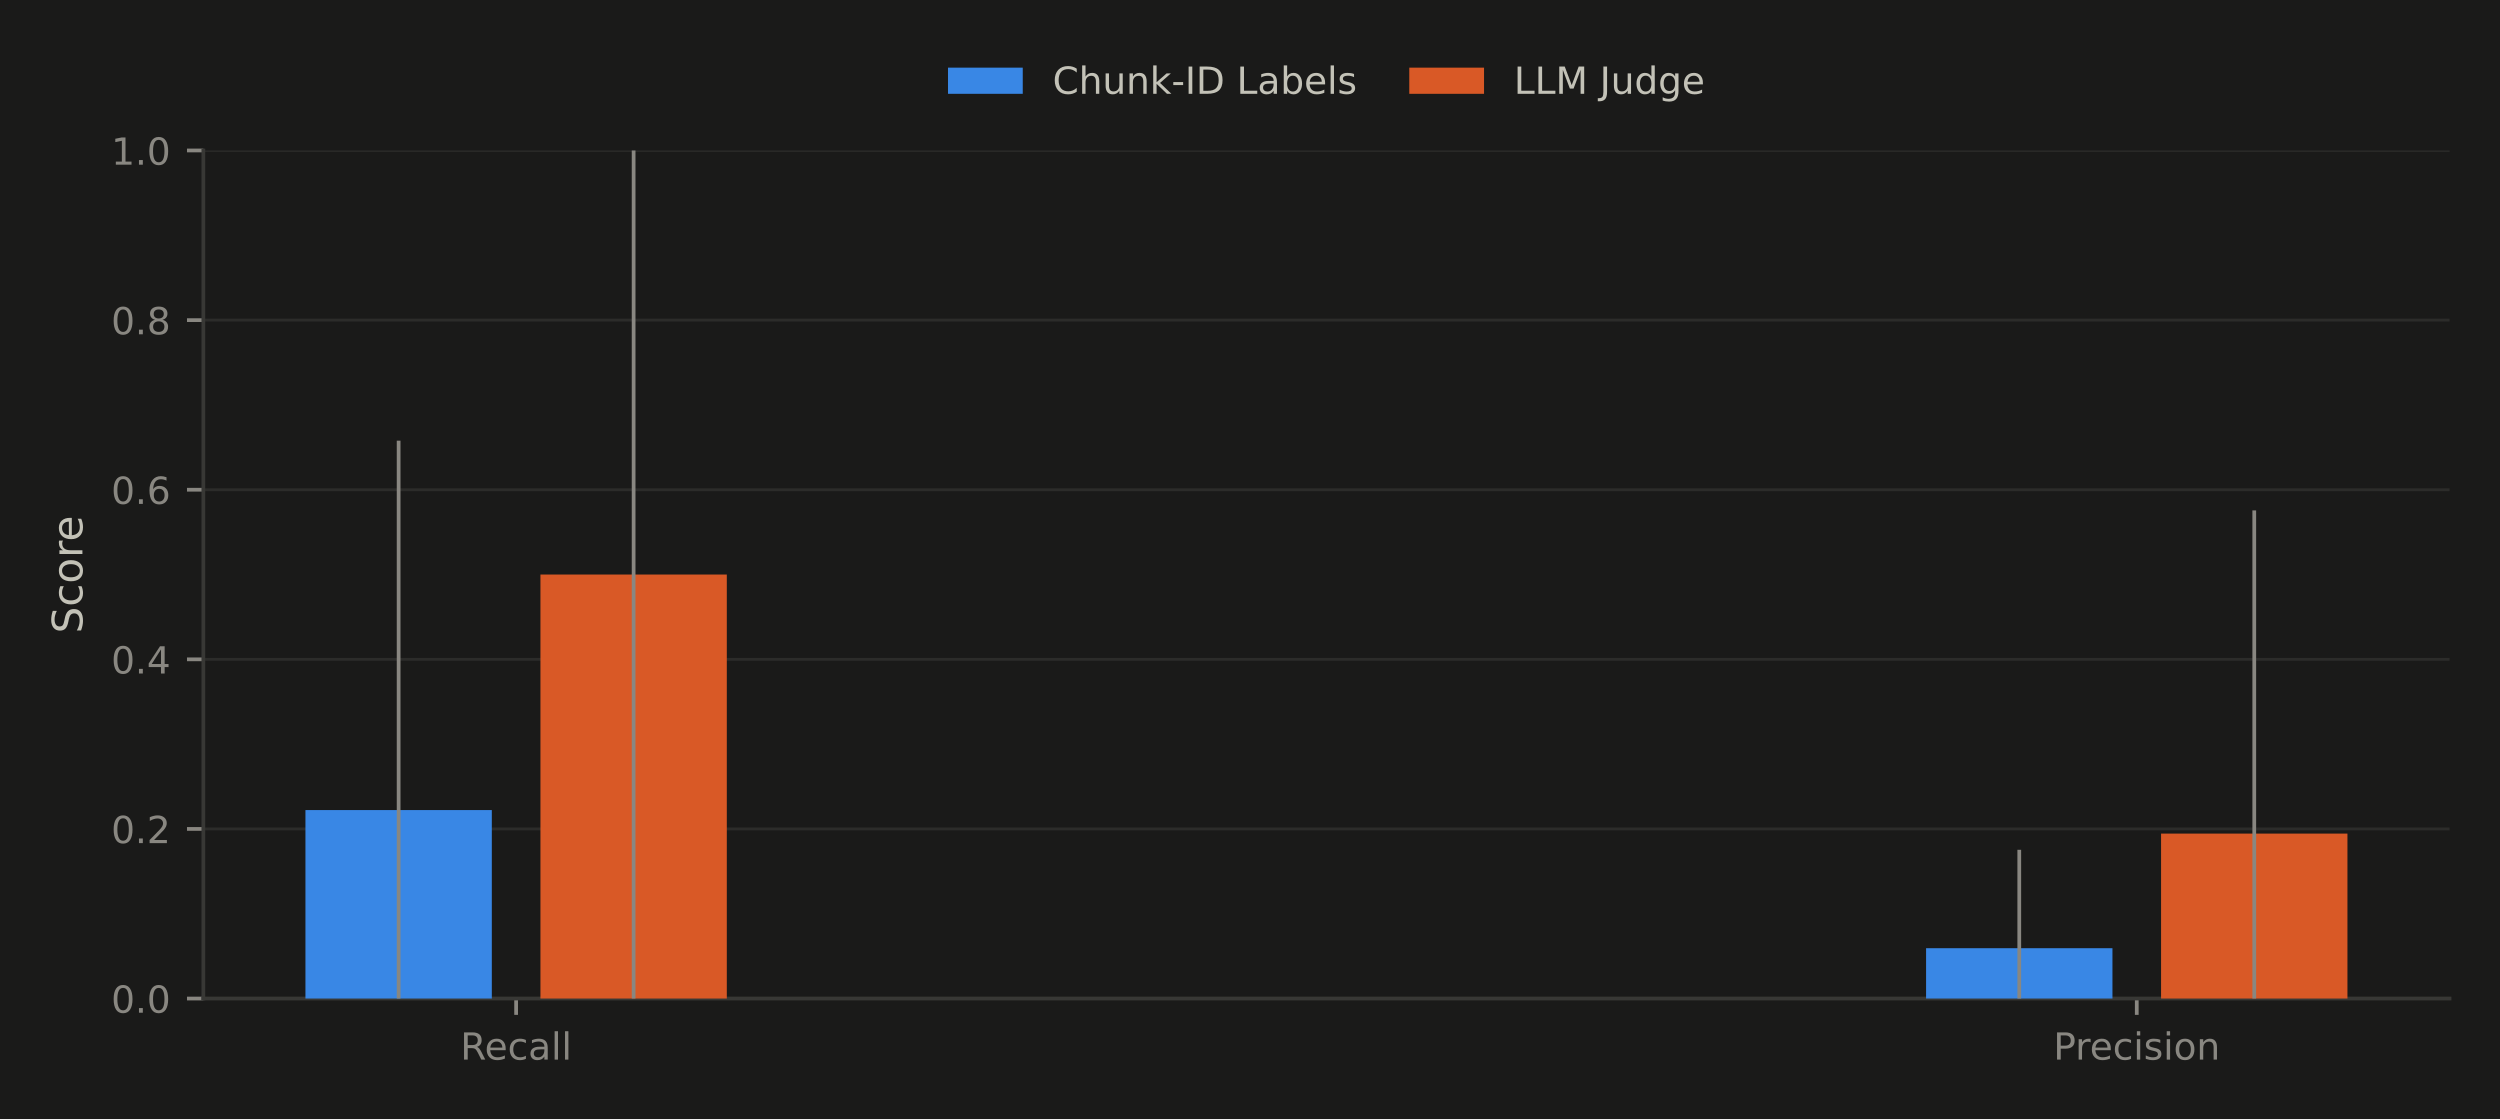
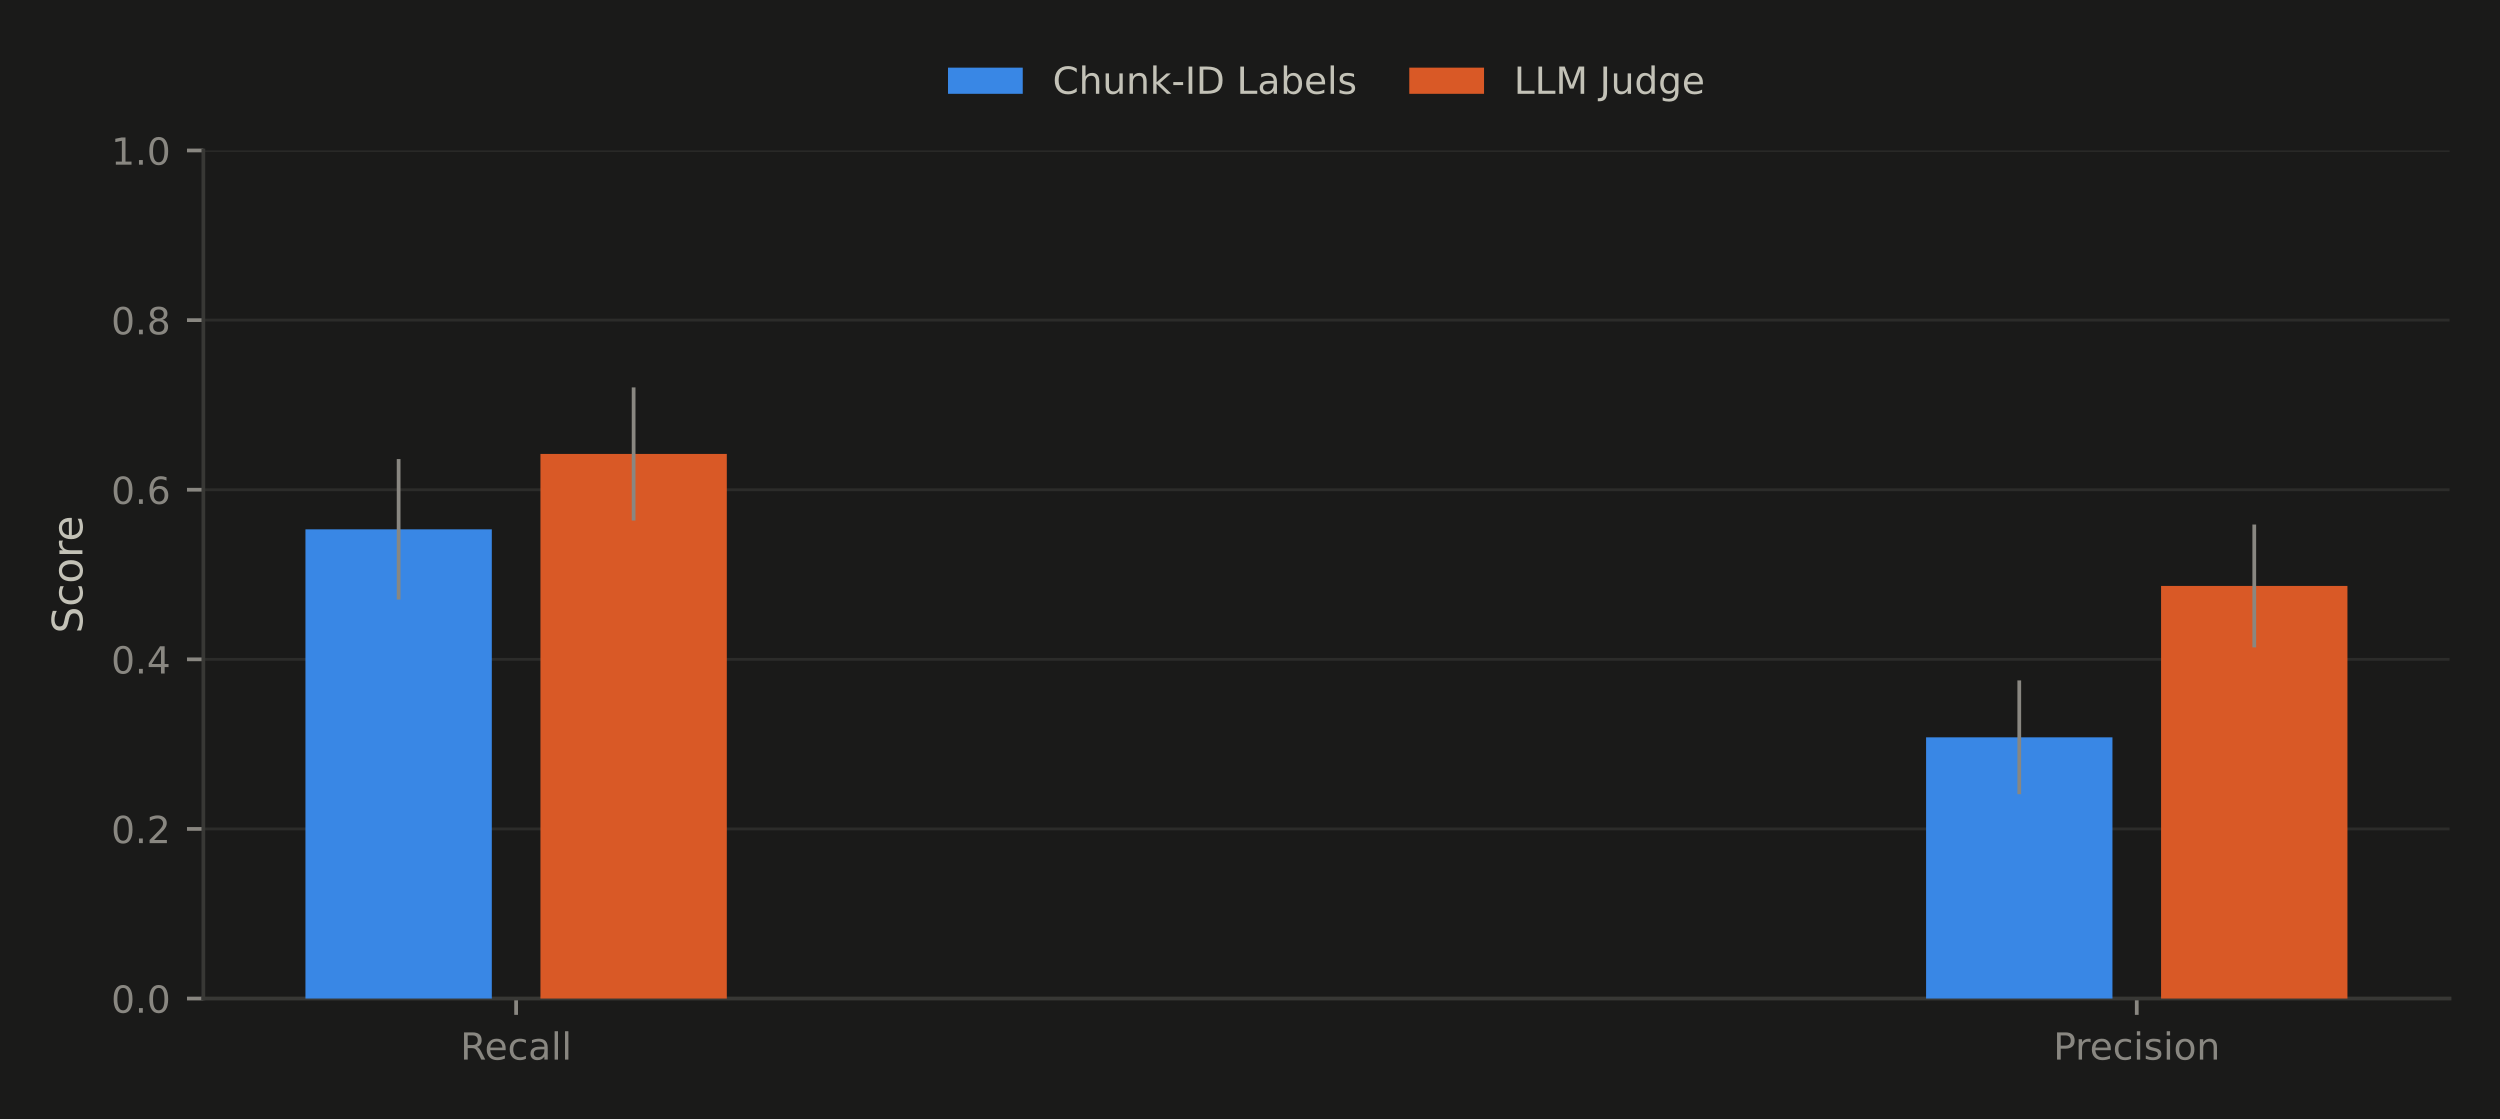
<svg xmlns="http://www.w3.org/2000/svg" xmlns:xlink="http://www.w3.org/1999/xlink" width="535.082pt" height="239.516pt" viewBox="0 0 535.082 239.516" version="1.1">
  <defs>
    <style type="text/css">*{stroke-linejoin: round; stroke-linecap: butt}</style>
  </defs>
  <g id="figure_1">
    <g id="patch_1">
      <path d="M 0 239.516  L 535.082 239.516  L 535.082 0  L 0 0  z " style="fill: #1a1a19" />
    </g>
    <g id="axes_1">
      <g id="patch_2">
        <path d="M 43.523 213.716  L 524.283 213.716  L 524.283 32.211  L 43.523 32.211  z " style="fill: #1a1a19" />
      </g>
      <g id="matplotlib.axis_1">
        <g id="xtick_1">
          <g id="line2d_1">
            <defs>
-               <path id="mcef40a7472" d="M 0 0  L 0 3.5  " style="stroke: #898781; stroke-width: 0.8" />
-             </defs>
-             <g>
-               <use xlink:href="#mcef40a7472" x="110.468" y="213.716" style="fill: #898781; stroke: #898781; stroke-width: 0.8" />
+               <path id="m7cf7d47902" d="M 0 0  L 0 3.5  " style="stroke: #898781; stroke-width: 0.8" />
+             </defs>
+             <g>
+               <use xlink:href="#m7cf7d47902" x="110.468" y="213.716" style="fill: #898781; stroke: #898781; stroke-width: 0.8" />
            </g>
          </g>
          <g id="text_1">
            <g style="fill: #898781" transform="translate(98.53378 226.7943) scale(0.08 -0.08)">
              <defs>
                <path id="DejaVuSans-35" d="M 2841 2188  Q 3044 2119 3236 1894  Q 3428 1669 3622 1275  L 4263 0  L 3584 0  L 2988 1197  Q 2756 1666 2539 1819  Q 2322 1972 1947 1972  L 1259 1972  L 1259 0  L 628 0  L 628 4666  L 2053 4666  Q 2853 4666 3247 4331  Q 3641 3997 3641 3322  Q 3641 2881 3436 2590  Q 3231 2300 2841 2188  z M 1259 4147  L 1259 2491  L 2053 2491  Q 2509 2491 2742 2702  Q 2975 2913 2975 3322  Q 2975 3731 2742 3939  Q 2509 4147 2053 4147  L 1259 4147  z " transform="scale(0.015625)" />
                <path id="DejaVuSans-48" d="M 3597 1894  L 3597 1613  L 953 1613  Q 991 1019 1311 708  Q 1631 397 2203 397  Q 2534 397 2845 478  Q 3156 559 3463 722  L 3463 178  Q 3153 47 2828 -22  Q 2503 -91 2169 -91  Q 1331 -91 842 396  Q 353 884 353 1716  Q 353 2575 817 3079  Q 1281 3584 2069 3584  Q 2775 3584 3186 3129  Q 3597 2675 3597 1894  z M 3022 2063  Q 3016 2534 2758 2815  Q 2500 3097 2075 3097  Q 1594 3097 1305 2825  Q 1016 2553 972 2059  L 3022 2063  z " transform="scale(0.015625)" />
                <path id="DejaVuSans-46" d="M 3122 3366  L 3122 2828  Q 2878 2963 2633 3030  Q 2388 3097 2138 3097  Q 1578 3097 1268 2742  Q 959 2388 959 1747  Q 959 1106 1268 751  Q 1578 397 2138 397  Q 2388 397 2633 464  Q 2878 531 3122 666  L 3122 134  Q 2881 22 2623 -34  Q 2366 -91 2075 -91  Q 1284 -91 818 406  Q 353 903 353 1747  Q 353 2603 823 3093  Q 1294 3584 2113 3584  Q 2378 3584 2631 3529  Q 2884 3475 3122 3366  z " transform="scale(0.015625)" />
                <path id="DejaVuSans-44" d="M 2194 1759  Q 1497 1759 1228 1600  Q 959 1441 959 1056  Q 959 750 1161 570  Q 1363 391 1709 391  Q 2188 391 2477 730  Q 2766 1069 2766 1631  L 2766 1759  L 2194 1759  z M 3341 1997  L 3341 0  L 2766 0  L 2766 531  Q 2569 213 2275 61  Q 1981 -91 1556 -91  Q 1019 -91 701 211  Q 384 513 384 1019  Q 384 1609 779 1909  Q 1175 2209 1959 2209  L 2766 2209  L 2766 2266  Q 2766 2663 2505 2880  Q 2244 3097 1772 3097  Q 1472 3097 1187 3025  Q 903 2953 641 2809  L 641 3341  Q 956 3463 1253 3523  Q 1550 3584 1831 3584  Q 2591 3584 2966 3190  Q 3341 2797 3341 1997  z " transform="scale(0.015625)" />
                <path id="DejaVuSans-4f" d="M 603 4863  L 1178 4863  L 1178 0  L 603 0  L 603 4863  z " transform="scale(0.015625)" />
              </defs>
              <use xlink:href="#DejaVuSans-35" />
              <use xlink:href="#DejaVuSans-48" transform="translate(65 0)" />
              <use xlink:href="#DejaVuSans-46" transform="translate(126.5312 0)" />
              <use xlink:href="#DejaVuSans-44" transform="translate(181.5156 0)" />
              <use xlink:href="#DejaVuSans-4f" transform="translate(242.7969 0)" />
              <use xlink:href="#DejaVuSans-4f" transform="translate(270.5781 0)" />
            </g>
          </g>
        </g>
        <g id="xtick_2">
          <g id="line2d_2">
            <g>
-               <use xlink:href="#mcef40a7472" x="457.337" y="213.716" style="fill: #898781; stroke: #898781; stroke-width: 0.8" />
+               <use xlink:href="#m7cf7d47902" x="457.337" y="213.716" style="fill: #898781; stroke: #898781; stroke-width: 0.8" />
            </g>
          </g>
          <g id="text_2">
            <g style="fill: #898781" transform="translate(439.4893 226.7943) scale(0.08 -0.08)">
              <defs>
                <path id="DejaVuSans-33" d="M 1259 4147  L 1259 2394  L 2053 2394  Q 2494 2394 2734 2622  Q 2975 2850 2975 3272  Q 2975 3691 2734 3919  Q 2494 4147 2053 4147  L 1259 4147  z M 628 4666  L 2053 4666  Q 2838 4666 3239 4311  Q 3641 3956 3641 3272  Q 3641 2581 3239 2228  Q 2838 1875 2053 1875  L 1259 1875  L 1259 0  L 628 0  L 628 4666  z " transform="scale(0.015625)" />
                <path id="DejaVuSans-55" d="M 2631 2963  Q 2534 3019 2420 3045  Q 2306 3072 2169 3072  Q 1681 3072 1420 2755  Q 1159 2438 1159 1844  L 1159 0  L 581 0  L 581 3500  L 1159 3500  L 1159 2956  Q 1341 3275 1631 3429  Q 1922 3584 2338 3584  Q 2397 3584 2469 3576  Q 2541 3569 2628 3553  L 2631 2963  z " transform="scale(0.015625)" />
                <path id="DejaVuSans-4c" d="M 603 3500  L 1178 3500  L 1178 0  L 603 0  L 603 3500  z M 603 4863  L 1178 4863  L 1178 4134  L 603 4134  L 603 4863  z " transform="scale(0.015625)" />
                <path id="DejaVuSans-56" d="M 2834 3397  L 2834 2853  Q 2591 2978 2328 3040  Q 2066 3103 1784 3103  Q 1356 3103 1142 2972  Q 928 2841 928 2578  Q 928 2378 1081 2264  Q 1234 2150 1697 2047  L 1894 2003  Q 2506 1872 2764 1633  Q 3022 1394 3022 966  Q 3022 478 2636 193  Q 2250 -91 1575 -91  Q 1294 -91 989 -36  Q 684 19 347 128  L 347 722  Q 666 556 975 473  Q 1284 391 1588 391  Q 1994 391 2212 530  Q 2431 669 2431 922  Q 2431 1156 2273 1281  Q 2116 1406 1581 1522  L 1381 1569  Q 847 1681 609 1914  Q 372 2147 372 2553  Q 372 3047 722 3315  Q 1072 3584 1716 3584  Q 2034 3584 2315 3537  Q 2597 3491 2834 3397  z " transform="scale(0.015625)" />
                <path id="DejaVuSans-52" d="M 1959 3097  Q 1497 3097 1228 2736  Q 959 2375 959 1747  Q 959 1119 1226 758  Q 1494 397 1959 397  Q 2419 397 2687 759  Q 2956 1122 2956 1747  Q 2956 2369 2687 2733  Q 2419 3097 1959 3097  z M 1959 3584  Q 2709 3584 3137 3096  Q 3566 2609 3566 1747  Q 3566 888 3137 398  Q 2709 -91 1959 -91  Q 1206 -91 779 398  Q 353 888 353 1747  Q 353 2609 779 3096  Q 1206 3584 1959 3584  z " transform="scale(0.015625)" />
                <path id="DejaVuSans-51" d="M 3513 2113  L 3513 0  L 2938 0  L 2938 2094  Q 2938 2591 2744 2837  Q 2550 3084 2163 3084  Q 1697 3084 1428 2787  Q 1159 2491 1159 1978  L 1159 0  L 581 0  L 581 3500  L 1159 3500  L 1159 2956  Q 1366 3272 1645 3428  Q 1925 3584 2291 3584  Q 2894 3584 3203 3211  Q 3513 2838 3513 2113  z " transform="scale(0.015625)" />
              </defs>
              <use xlink:href="#DejaVuSans-33" />
              <use xlink:href="#DejaVuSans-55" transform="translate(58.54688 0)" />
              <use xlink:href="#DejaVuSans-48" transform="translate(97.45312 0)" />
              <use xlink:href="#DejaVuSans-46" transform="translate(158.9844 0)" />
              <use xlink:href="#DejaVuSans-4c" transform="translate(213.9688 0)" />
              <use xlink:href="#DejaVuSans-56" transform="translate(241.75 0)" />
              <use xlink:href="#DejaVuSans-4c" transform="translate(293.8438 0)" />
              <use xlink:href="#DejaVuSans-52" transform="translate(321.625 0)" />
              <use xlink:href="#DejaVuSans-51" transform="translate(382.8125 0)" />
            </g>
          </g>
        </g>
      </g>
      <g id="matplotlib.axis_2">
        <g id="ytick_1">
          <g id="line2d_3">
-             <path d="M 43.523 213.716  L 524.283 213.716  " clip-path="url(#p412aba92f4)" style="fill: none; stroke: #2c2c2a; stroke-width: 0.6; stroke-linecap: round" />
+             <path d="M 43.523 213.716  L 524.283 213.716  " clip-path="url(#p3b0ea6c3f4)" style="fill: none; stroke: #2c2c2a; stroke-width: 0.6; stroke-linecap: round" />
          </g>
          <g id="line2d_4">
            <defs>
-               <path id="m271b293a80" d="M 0 0  L -3.5 0  " style="stroke: #898781; stroke-width: 0.8" />
-             </defs>
-             <g>
-               <use xlink:href="#m271b293a80" x="43.523" y="213.716" style="fill: #898781; stroke: #898781; stroke-width: 0.8" />
+               <path id="m1ca227694f" d="M 0 0  L -3.5 0  " style="stroke: #898781; stroke-width: 0.8" />
+             </defs>
+             <g>
+               <use xlink:href="#m1ca227694f" x="43.523" y="213.716" style="fill: #898781; stroke: #898781; stroke-width: 0.8" />
            </g>
          </g>
          <g id="text_3">
            <g style="fill: #898781" transform="translate(23.8 216.7546) scale(0.08 -0.08)">
              <defs>
                <path id="DejaVuSans-13" d="M 2034 4250  Q 1547 4250 1301 3770  Q 1056 3291 1056 2328  Q 1056 1369 1301 889  Q 1547 409 2034 409  Q 2525 409 2770 889  Q 3016 1369 3016 2328  Q 3016 3291 2770 3770  Q 2525 4250 2034 4250  z M 2034 4750  Q 2819 4750 3233 4129  Q 3647 3509 3647 2328  Q 3647 1150 3233 529  Q 2819 -91 2034 -91  Q 1250 -91 836 529  Q 422 1150 422 2328  Q 422 3509 836 4129  Q 1250 4750 2034 4750  z " transform="scale(0.015625)" />
                <path id="DejaVuSans-11" d="M 684 794  L 1344 794  L 1344 0  L 684 0  L 684 794  z " transform="scale(0.015625)" />
              </defs>
              <use xlink:href="#DejaVuSans-13" />
              <use xlink:href="#DejaVuSans-11" transform="translate(63.625 0)" />
              <use xlink:href="#DejaVuSans-13" transform="translate(95.40625 0)" />
            </g>
          </g>
        </g>
        <g id="ytick_2">
          <g id="line2d_5">
-             <path d="M 43.523 177.415  L 524.283 177.415  " clip-path="url(#p412aba92f4)" style="fill: none; stroke: #2c2c2a; stroke-width: 0.6; stroke-linecap: round" />
+             <path d="M 43.523 177.415  L 524.283 177.415  " clip-path="url(#p3b0ea6c3f4)" style="fill: none; stroke: #2c2c2a; stroke-width: 0.6; stroke-linecap: round" />
          </g>
          <g id="line2d_6">
            <g>
-               <use xlink:href="#m271b293a80" x="43.523" y="177.415" style="fill: #898781; stroke: #898781; stroke-width: 0.8" />
+               <use xlink:href="#m1ca227694f" x="43.523" y="177.415" style="fill: #898781; stroke: #898781; stroke-width: 0.8" />
            </g>
          </g>
          <g id="text_4">
            <g style="fill: #898781" transform="translate(23.8 180.4536) scale(0.08 -0.08)">
              <defs>
                <path id="DejaVuSans-15" d="M 1228 531  L 3431 531  L 3431 0  L 469 0  L 469 531  Q 828 903 1448 1529  Q 2069 2156 2228 2338  Q 2531 2678 2651 2914  Q 2772 3150 2772 3378  Q 2772 3750 2511 3984  Q 2250 4219 1831 4219  Q 1534 4219 1204 4116  Q 875 4013 500 3803  L 500 4441  Q 881 4594 1212 4672  Q 1544 4750 1819 4750  Q 2544 4750 2975 4387  Q 3406 4025 3406 3419  Q 3406 3131 3298 2873  Q 3191 2616 2906 2266  Q 2828 2175 2409 1742  Q 1991 1309 1228 531  z " transform="scale(0.015625)" />
              </defs>
              <use xlink:href="#DejaVuSans-13" />
              <use xlink:href="#DejaVuSans-11" transform="translate(63.625 0)" />
              <use xlink:href="#DejaVuSans-15" transform="translate(95.40625 0)" />
            </g>
          </g>
        </g>
        <g id="ytick_3">
          <g id="line2d_7">
-             <path d="M 43.523 141.114  L 524.283 141.114  " clip-path="url(#p412aba92f4)" style="fill: none; stroke: #2c2c2a; stroke-width: 0.6; stroke-linecap: round" />
+             <path d="M 43.523 141.114  L 524.283 141.114  " clip-path="url(#p3b0ea6c3f4)" style="fill: none; stroke: #2c2c2a; stroke-width: 0.6; stroke-linecap: round" />
          </g>
          <g id="line2d_8">
            <g>
-               <use xlink:href="#m271b293a80" x="43.523" y="141.114" style="fill: #898781; stroke: #898781; stroke-width: 0.8" />
+               <use xlink:href="#m1ca227694f" x="43.523" y="141.114" style="fill: #898781; stroke: #898781; stroke-width: 0.8" />
            </g>
          </g>
          <g id="text_5">
            <g style="fill: #898781" transform="translate(23.8 144.1526) scale(0.08 -0.08)">
              <defs>
                <path id="DejaVuSans-17" d="M 2419 4116  L 825 1625  L 2419 1625  L 2419 4116  z M 2253 4666  L 3047 4666  L 3047 1625  L 3713 1625  L 3713 1100  L 3047 1100  L 3047 0  L 2419 0  L 2419 1100  L 313 1100  L 313 1709  L 2253 4666  z " transform="scale(0.015625)" />
              </defs>
              <use xlink:href="#DejaVuSans-13" />
              <use xlink:href="#DejaVuSans-11" transform="translate(63.625 0)" />
              <use xlink:href="#DejaVuSans-17" transform="translate(95.40625 0)" />
            </g>
          </g>
        </g>
        <g id="ytick_4">
          <g id="line2d_9">
-             <path d="M 43.523 104.813  L 524.283 104.813  " clip-path="url(#p412aba92f4)" style="fill: none; stroke: #2c2c2a; stroke-width: 0.6; stroke-linecap: round" />
+             <path d="M 43.523 104.813  L 524.283 104.813  " clip-path="url(#p3b0ea6c3f4)" style="fill: none; stroke: #2c2c2a; stroke-width: 0.6; stroke-linecap: round" />
          </g>
          <g id="line2d_10">
            <g>
-               <use xlink:href="#m271b293a80" x="43.523" y="104.813" style="fill: #898781; stroke: #898781; stroke-width: 0.8" />
+               <use xlink:href="#m1ca227694f" x="43.523" y="104.813" style="fill: #898781; stroke: #898781; stroke-width: 0.8" />
            </g>
          </g>
          <g id="text_6">
            <g style="fill: #898781" transform="translate(23.8 107.8517) scale(0.08 -0.08)">
              <defs>
                <path id="DejaVuSans-19" d="M 2113 2584  Q 1688 2584 1439 2293  Q 1191 2003 1191 1497  Q 1191 994 1439 701  Q 1688 409 2113 409  Q 2538 409 2786 701  Q 3034 994 3034 1497  Q 3034 2003 2786 2293  Q 2538 2584 2113 2584  z M 3366 4563  L 3366 3988  Q 3128 4100 2886 4159  Q 2644 4219 2406 4219  Q 1781 4219 1451 3797  Q 1122 3375 1075 2522  Q 1259 2794 1537 2939  Q 1816 3084 2150 3084  Q 2853 3084 3261 2657  Q 3669 2231 3669 1497  Q 3669 778 3244 343  Q 2819 -91 2113 -91  Q 1303 -91 875 529  Q 447 1150 447 2328  Q 447 3434 972 4092  Q 1497 4750 2381 4750  Q 2619 4750 2861 4703  Q 3103 4656 3366 4563  z " transform="scale(0.015625)" />
              </defs>
              <use xlink:href="#DejaVuSans-13" />
              <use xlink:href="#DejaVuSans-11" transform="translate(63.625 0)" />
              <use xlink:href="#DejaVuSans-19" transform="translate(95.40625 0)" />
            </g>
          </g>
        </g>
        <g id="ytick_5">
          <g id="line2d_11">
-             <path d="M 43.523 68.512  L 524.283 68.512  " clip-path="url(#p412aba92f4)" style="fill: none; stroke: #2c2c2a; stroke-width: 0.6; stroke-linecap: round" />
+             <path d="M 43.523 68.512  L 524.283 68.512  " clip-path="url(#p3b0ea6c3f4)" style="fill: none; stroke: #2c2c2a; stroke-width: 0.6; stroke-linecap: round" />
          </g>
          <g id="line2d_12">
            <g>
-               <use xlink:href="#m271b293a80" x="43.523" y="68.512" style="fill: #898781; stroke: #898781; stroke-width: 0.8" />
+               <use xlink:href="#m1ca227694f" x="43.523" y="68.512" style="fill: #898781; stroke: #898781; stroke-width: 0.8" />
            </g>
          </g>
          <g id="text_7">
            <g style="fill: #898781" transform="translate(23.8 71.55071) scale(0.08 -0.08)">
              <defs>
                <path id="DejaVuSans-1b" d="M 2034 2216  Q 1584 2216 1326 1975  Q 1069 1734 1069 1313  Q 1069 891 1326 650  Q 1584 409 2034 409  Q 2484 409 2743 651  Q 3003 894 3003 1313  Q 3003 1734 2745 1975  Q 2488 2216 2034 2216  z M 1403 2484  Q 997 2584 770 2862  Q 544 3141 544 3541  Q 544 4100 942 4425  Q 1341 4750 2034 4750  Q 2731 4750 3128 4425  Q 3525 4100 3525 3541  Q 3525 3141 3298 2862  Q 3072 2584 2669 2484  Q 3125 2378 3379 2068  Q 3634 1759 3634 1313  Q 3634 634 3220 271  Q 2806 -91 2034 -91  Q 1263 -91 848 271  Q 434 634 434 1313  Q 434 1759 690 2068  Q 947 2378 1403 2484  z M 1172 3481  Q 1172 3119 1398 2916  Q 1625 2713 2034 2713  Q 2441 2713 2670 2916  Q 2900 3119 2900 3481  Q 2900 3844 2670 4047  Q 2441 4250 2034 4250  Q 1625 4250 1398 4047  Q 1172 3844 1172 3481  z " transform="scale(0.015625)" />
              </defs>
              <use xlink:href="#DejaVuSans-13" />
              <use xlink:href="#DejaVuSans-11" transform="translate(63.625 0)" />
              <use xlink:href="#DejaVuSans-1b" transform="translate(95.40625 0)" />
            </g>
          </g>
        </g>
        <g id="ytick_6">
          <g id="line2d_13">
-             <path d="M 43.523 32.211  L 524.283 32.211  " clip-path="url(#p412aba92f4)" style="fill: none; stroke: #2c2c2a; stroke-width: 0.6; stroke-linecap: round" />
+             <path d="M 43.523 32.211  L 524.283 32.211  " clip-path="url(#p3b0ea6c3f4)" style="fill: none; stroke: #2c2c2a; stroke-width: 0.6; stroke-linecap: round" />
          </g>
          <g id="line2d_14">
            <g>
-               <use xlink:href="#m271b293a80" x="43.523" y="32.211" style="fill: #898781; stroke: #898781; stroke-width: 0.8" />
+               <use xlink:href="#m1ca227694f" x="43.523" y="32.211" style="fill: #898781; stroke: #898781; stroke-width: 0.8" />
            </g>
          </g>
          <g id="text_8">
            <g style="fill: #898781" transform="translate(23.8 35.24974) scale(0.08 -0.08)">
              <defs>
                <path id="DejaVuSans-14" d="M 794 531  L 1825 531  L 1825 4091  L 703 3866  L 703 4441  L 1819 4666  L 2450 4666  L 2450 531  L 3481 531  L 3481 0  L 794 0  L 794 531  z " transform="scale(0.015625)" />
              </defs>
              <use xlink:href="#DejaVuSans-14" />
              <use xlink:href="#DejaVuSans-11" transform="translate(63.625 0)" />
              <use xlink:href="#DejaVuSans-13" transform="translate(95.40625 0)" />
            </g>
          </g>
        </g>
        <g id="text_9">
          <g style="fill: #c3c2b7" transform="translate(17.63789 135.5673) rotate(-90) scale(0.09 -0.09)">
            <defs>
              <path id="DejaVuSans-36" d="M 3425 4513  L 3425 3897  Q 3066 4069 2747 4153  Q 2428 4238 2131 4238  Q 1616 4238 1336 4038  Q 1056 3838 1056 3469  Q 1056 3159 1242 3001  Q 1428 2844 1947 2747  L 2328 2669  Q 3034 2534 3370 2195  Q 3706 1856 3706 1288  Q 3706 609 3251 259  Q 2797 -91 1919 -91  Q 1588 -91 1214 -16  Q 841 59 441 206  L 441 856  Q 825 641 1194 531  Q 1563 422 1919 422  Q 2459 422 2753 634  Q 3047 847 3047 1241  Q 3047 1584 2836 1778  Q 2625 1972 2144 2069  L 1759 2144  Q 1053 2284 737 2584  Q 422 2884 422 3419  Q 422 4038 858 4394  Q 1294 4750 2059 4750  Q 2388 4750 2728 4690  Q 3069 4631 3425 4513  z " transform="scale(0.015625)" />
            </defs>
            <use xlink:href="#DejaVuSans-36" />
            <use xlink:href="#DejaVuSans-46" transform="translate(63.48438 0)" />
            <use xlink:href="#DejaVuSans-52" transform="translate(118.4688 0)" />
            <use xlink:href="#DejaVuSans-55" transform="translate(179.6562 0)" />
            <use xlink:href="#DejaVuSans-48" transform="translate(218.5625 0)" />
          </g>
        </g>
      </g>
      <g id="patch_3">
        <path d="M 43.523 213.716  L 43.523 32.211  " style="fill: none; stroke: #383835; stroke-width: 0.8; stroke-linejoin: miter; stroke-linecap: square" />
      </g>
      <g id="patch_4">
        <path d="M 43.523 213.716  L 524.283 213.716  " style="fill: none; stroke: #383835; stroke-width: 0.8; stroke-linejoin: miter; stroke-linecap: square" />
      </g>
      <g id="patch_5">
-         <path d="M 65.375 213.716  L 105.265 213.716  L 105.265 173.385  L 65.375 173.385  z " clip-path="url(#p412aba92f4)" style="fill: #3987e5" />
+         <path d="M 65.375 213.716  L 105.265 213.716  L 105.265 113.289  L 65.375 113.289  z " clip-path="url(#p3b0ea6c3f4)" style="fill: #3987e5" />
      </g>
      <g id="patch_6">
-         <path d="M 412.244 213.716  L 452.134 213.716  L 452.134 202.952  L 412.244 202.952  z " clip-path="url(#p412aba92f4)" style="fill: #3987e5" />
+         <path d="M 412.244 213.716  L 452.134 213.716  L 452.134 157.812  L 412.244 157.812  z " clip-path="url(#p3b0ea6c3f4)" style="fill: #3987e5" />
      </g>
      <g id="patch_7">
-         <path d="M 115.671 213.716  L 155.561 213.716  L 155.561 122.963  L 115.671 122.963  z " clip-path="url(#p412aba92f4)" style="fill: #d95926" />
+         <path d="M 115.671 213.716  L 155.561 213.716  L 155.561 97.163  L 115.671 97.163  z " clip-path="url(#p3b0ea6c3f4)" style="fill: #d95926" />
      </g>
      <g id="patch_8">
-         <path d="M 462.54 213.716  L 502.43 213.716  L 502.43 178.423  L 462.54 178.423  z " clip-path="url(#p412aba92f4)" style="fill: #d95926" />
+         <path d="M 462.54 213.716  L 502.43 213.716  L 502.43 125.416  L 462.54 125.416  z " clip-path="url(#p3b0ea6c3f4)" style="fill: #d95926" />
      </g>
      <g id="LineCollection_1">
-         <path d="M 85.32 240.516  L 85.32 94.322  " clip-path="url(#p412aba92f4)" style="fill: none; stroke: #898781; stroke-width: 0.8" />
-         <path d="M 432.189 224.025  L 432.189 181.88  " clip-path="url(#p412aba92f4)" style="fill: none; stroke: #898781; stroke-width: 0.8" />
+         <path d="M 85.32 128.317  L 85.32 98.26  " clip-path="url(#p3b0ea6c3f4)" style="fill: none; stroke: #898781; stroke-width: 0.8" />
+         <path d="M 432.189 169.991  L 432.189 145.633  " clip-path="url(#p3b0ea6c3f4)" style="fill: none; stroke: #898781; stroke-width: 0.8" />
      </g>
      <g id="LineCollection_2">
-         <path d="M 135.616 240.516  L 135.616 -1  " clip-path="url(#p412aba92f4)" style="fill: none; stroke: #898781; stroke-width: 0.8" />
-         <path d="M 482.485 240.516  L 482.485 109.249  " clip-path="url(#p412aba92f4)" style="fill: none; stroke: #898781; stroke-width: 0.8" />
+         <path d="M 135.616 111.413  L 135.616 82.914  " clip-path="url(#p3b0ea6c3f4)" style="fill: none; stroke: #898781; stroke-width: 0.8" />
+         <path d="M 482.485 138.564  L 482.485 112.269  " clip-path="url(#p3b0ea6c3f4)" style="fill: none; stroke: #898781; stroke-width: 0.8" />
      </g>
      <g id="legend_1">
        <g id="patch_9">
          <path d="M 202.903 20.079  L 218.903 20.079  L 218.903 14.479  L 202.903 14.479  z " style="fill: #3987e5" />
        </g>
        <g id="text_10">
          <g style="fill: #c3c2b7" transform="translate(225.3031 20.07875) scale(0.08 -0.08)">
            <defs>
              <path id="DejaVuSans-26" d="M 4122 4306  L 4122 3641  Q 3803 3938 3442 4084  Q 3081 4231 2675 4231  Q 1875 4231 1450 3742  Q 1025 3253 1025 2328  Q 1025 1406 1450 917  Q 1875 428 2675 428  Q 3081 428 3442 575  Q 3803 722 4122 1019  L 4122 359  Q 3791 134 3420 21  Q 3050 -91 2638 -91  Q 1578 -91 968 557  Q 359 1206 359 2328  Q 359 3453 968 4101  Q 1578 4750 2638 4750  Q 3056 4750 3426 4639  Q 3797 4528 4122 4306  z " transform="scale(0.015625)" />
              <path id="DejaVuSans-4b" d="M 3513 2113  L 3513 0  L 2938 0  L 2938 2094  Q 2938 2591 2744 2837  Q 2550 3084 2163 3084  Q 1697 3084 1428 2787  Q 1159 2491 1159 1978  L 1159 0  L 581 0  L 581 4863  L 1159 4863  L 1159 2956  Q 1366 3272 1645 3428  Q 1925 3584 2291 3584  Q 2894 3584 3203 3211  Q 3513 2838 3513 2113  z " transform="scale(0.015625)" />
              <path id="DejaVuSans-58" d="M 544 1381  L 544 3500  L 1119 3500  L 1119 1403  Q 1119 906 1312 657  Q 1506 409 1894 409  Q 2359 409 2629 706  Q 2900 1003 2900 1516  L 2900 3500  L 3475 3500  L 3475 0  L 2900 0  L 2900 538  Q 2691 219 2414 64  Q 2138 -91 1772 -91  Q 1169 -91 856 284  Q 544 659 544 1381  z M 1991 3584  L 1991 3584  z " transform="scale(0.015625)" />
              <path id="DejaVuSans-4e" d="M 581 4863  L 1159 4863  L 1159 1991  L 2875 3500  L 3609 3500  L 1753 1863  L 3688 0  L 2938 0  L 1159 1709  L 1159 0  L 581 0  L 581 4863  z " transform="scale(0.015625)" />
              <path id="DejaVuSans-10" d="M 313 2009  L 1997 2009  L 1997 1497  L 313 1497  L 313 2009  z " transform="scale(0.015625)" />
              <path id="DejaVuSans-2c" d="M 628 4666  L 1259 4666  L 1259 0  L 628 0  L 628 4666  z " transform="scale(0.015625)" />
              <path id="DejaVuSans-27" d="M 1259 4147  L 1259 519  L 2022 519  Q 2988 519 3436 956  Q 3884 1394 3884 2338  Q 3884 3275 3436 3711  Q 2988 4147 2022 4147  L 1259 4147  z M 628 4666  L 1925 4666  Q 3281 4666 3915 4102  Q 4550 3538 4550 2338  Q 4550 1131 3912 565  Q 3275 0 1925 0  L 628 0  L 628 4666  z " transform="scale(0.015625)" />
              <path id="DejaVuSans-3" transform="scale(0.015625)" />
              <path id="DejaVuSans-2f" d="M 628 4666  L 1259 4666  L 1259 531  L 3531 531  L 3531 0  L 628 0  L 628 4666  z " transform="scale(0.015625)" />
              <path id="DejaVuSans-45" d="M 3116 1747  Q 3116 2381 2855 2742  Q 2594 3103 2138 3103  Q 1681 3103 1420 2742  Q 1159 2381 1159 1747  Q 1159 1113 1420 752  Q 1681 391 2138 391  Q 2594 391 2855 752  Q 3116 1113 3116 1747  z M 1159 2969  Q 1341 3281 1617 3432  Q 1894 3584 2278 3584  Q 2916 3584 3314 3078  Q 3713 2572 3713 1747  Q 3713 922 3314 415  Q 2916 -91 2278 -91  Q 1894 -91 1617 61  Q 1341 213 1159 525  L 1159 0  L 581 0  L 581 4863  L 1159 4863  L 1159 2969  z " transform="scale(0.015625)" />
            </defs>
            <use xlink:href="#DejaVuSans-26" />
            <use xlink:href="#DejaVuSans-4b" transform="translate(69.82812 0)" />
            <use xlink:href="#DejaVuSans-58" transform="translate(133.2031 0)" />
            <use xlink:href="#DejaVuSans-51" transform="translate(196.5781 0)" />
            <use xlink:href="#DejaVuSans-4e" transform="translate(259.9531 0)" />
            <use xlink:href="#DejaVuSans-10" transform="translate(317.8594 0)" />
            <use xlink:href="#DejaVuSans-2c" transform="translate(353.9375 0)" />
            <use xlink:href="#DejaVuSans-27" transform="translate(383.4375 0)" />
            <use xlink:href="#DejaVuSans-3" transform="translate(460.4375 0)" />
            <use xlink:href="#DejaVuSans-2f" transform="translate(492.2188 0)" />
            <use xlink:href="#DejaVuSans-44" transform="translate(547.9375 0)" />
            <use xlink:href="#DejaVuSans-45" transform="translate(609.2188 0)" />
            <use xlink:href="#DejaVuSans-48" transform="translate(672.7031 0)" />
            <use xlink:href="#DejaVuSans-4f" transform="translate(734.2344 0)" />
            <use xlink:href="#DejaVuSans-56" transform="translate(762.0156 0)" />
          </g>
        </g>
        <g id="patch_10">
          <path d="M 301.632 20.079  L 317.632 20.079  L 317.632 14.479  L 301.632 14.479  z " style="fill: #d95926" />
        </g>
        <g id="text_11">
          <g style="fill: #c3c2b7" transform="translate(324.0319 20.07875) scale(0.08 -0.08)">
            <defs>
              <path id="DejaVuSans-30" d="M 628 4666  L 1569 4666  L 2759 1491  L 3956 4666  L 4897 4666  L 4897 0  L 4281 0  L 4281 4097  L 3078 897  L 2444 897  L 1241 4097  L 1241 0  L 628 0  L 628 4666  z " transform="scale(0.015625)" />
              <path id="DejaVuSans-2d" d="M 628 4666  L 1259 4666  L 1259 325  Q 1259 -519 939 -900  Q 619 -1281 -91 -1281  L -331 -1281  L -331 -750  L -134 -750  Q 284 -750 456 -515  Q 628 -281 628 325  L 628 4666  z " transform="scale(0.015625)" />
              <path id="DejaVuSans-47" d="M 2906 2969  L 2906 4863  L 3481 4863  L 3481 0  L 2906 0  L 2906 525  Q 2725 213 2448 61  Q 2172 -91 1784 -91  Q 1150 -91 751 415  Q 353 922 353 1747  Q 353 2572 751 3078  Q 1150 3584 1784 3584  Q 2172 3584 2448 3432  Q 2725 3281 2906 2969  z M 947 1747  Q 947 1113 1208 752  Q 1469 391 1925 391  Q 2381 391 2643 752  Q 2906 1113 2906 1747  Q 2906 2381 2643 2742  Q 2381 3103 1925 3103  Q 1469 3103 1208 2742  Q 947 2381 947 1747  z " transform="scale(0.015625)" />
              <path id="DejaVuSans-4a" d="M 2906 1791  Q 2906 2416 2648 2759  Q 2391 3103 1925 3103  Q 1463 3103 1205 2759  Q 947 2416 947 1791  Q 947 1169 1205 825  Q 1463 481 1925 481  Q 2391 481 2648 825  Q 2906 1169 2906 1791  z M 3481 434  Q 3481 -459 3084 -895  Q 2688 -1331 1869 -1331  Q 1566 -1331 1297 -1286  Q 1028 -1241 775 -1147  L 775 -588  Q 1028 -725 1275 -790  Q 1522 -856 1778 -856  Q 2344 -856 2625 -561  Q 2906 -266 2906 331  L 2906 616  Q 2728 306 2450 153  Q 2172 0 1784 0  Q 1141 0 747 490  Q 353 981 353 1791  Q 353 2603 747 3093  Q 1141 3584 1784 3584  Q 2172 3584 2450 3431  Q 2728 3278 2906 2969  L 2906 3500  L 3481 3500  L 3481 434  z " transform="scale(0.015625)" />
            </defs>
            <use xlink:href="#DejaVuSans-2f" />
            <use xlink:href="#DejaVuSans-2f" transform="translate(55.71875 0)" />
            <use xlink:href="#DejaVuSans-30" transform="translate(111.4375 0)" />
            <use xlink:href="#DejaVuSans-3" transform="translate(197.7188 0)" />
            <use xlink:href="#DejaVuSans-2d" transform="translate(229.5 0)" />
            <use xlink:href="#DejaVuSans-58" transform="translate(259 0)" />
            <use xlink:href="#DejaVuSans-47" transform="translate(322.375 0)" />
            <use xlink:href="#DejaVuSans-4a" transform="translate(385.8594 0)" />
            <use xlink:href="#DejaVuSans-48" transform="translate(449.3438 0)" />
          </g>
        </g>
      </g>
    </g>
  </g>
  <defs>
-     <clipPath id="p412aba92f4">
+     <clipPath id="p3b0ea6c3f4">
      <rect x="43.523" y="32.211" width="480.76" height="181.505" />
    </clipPath>
  </defs>
</svg>
